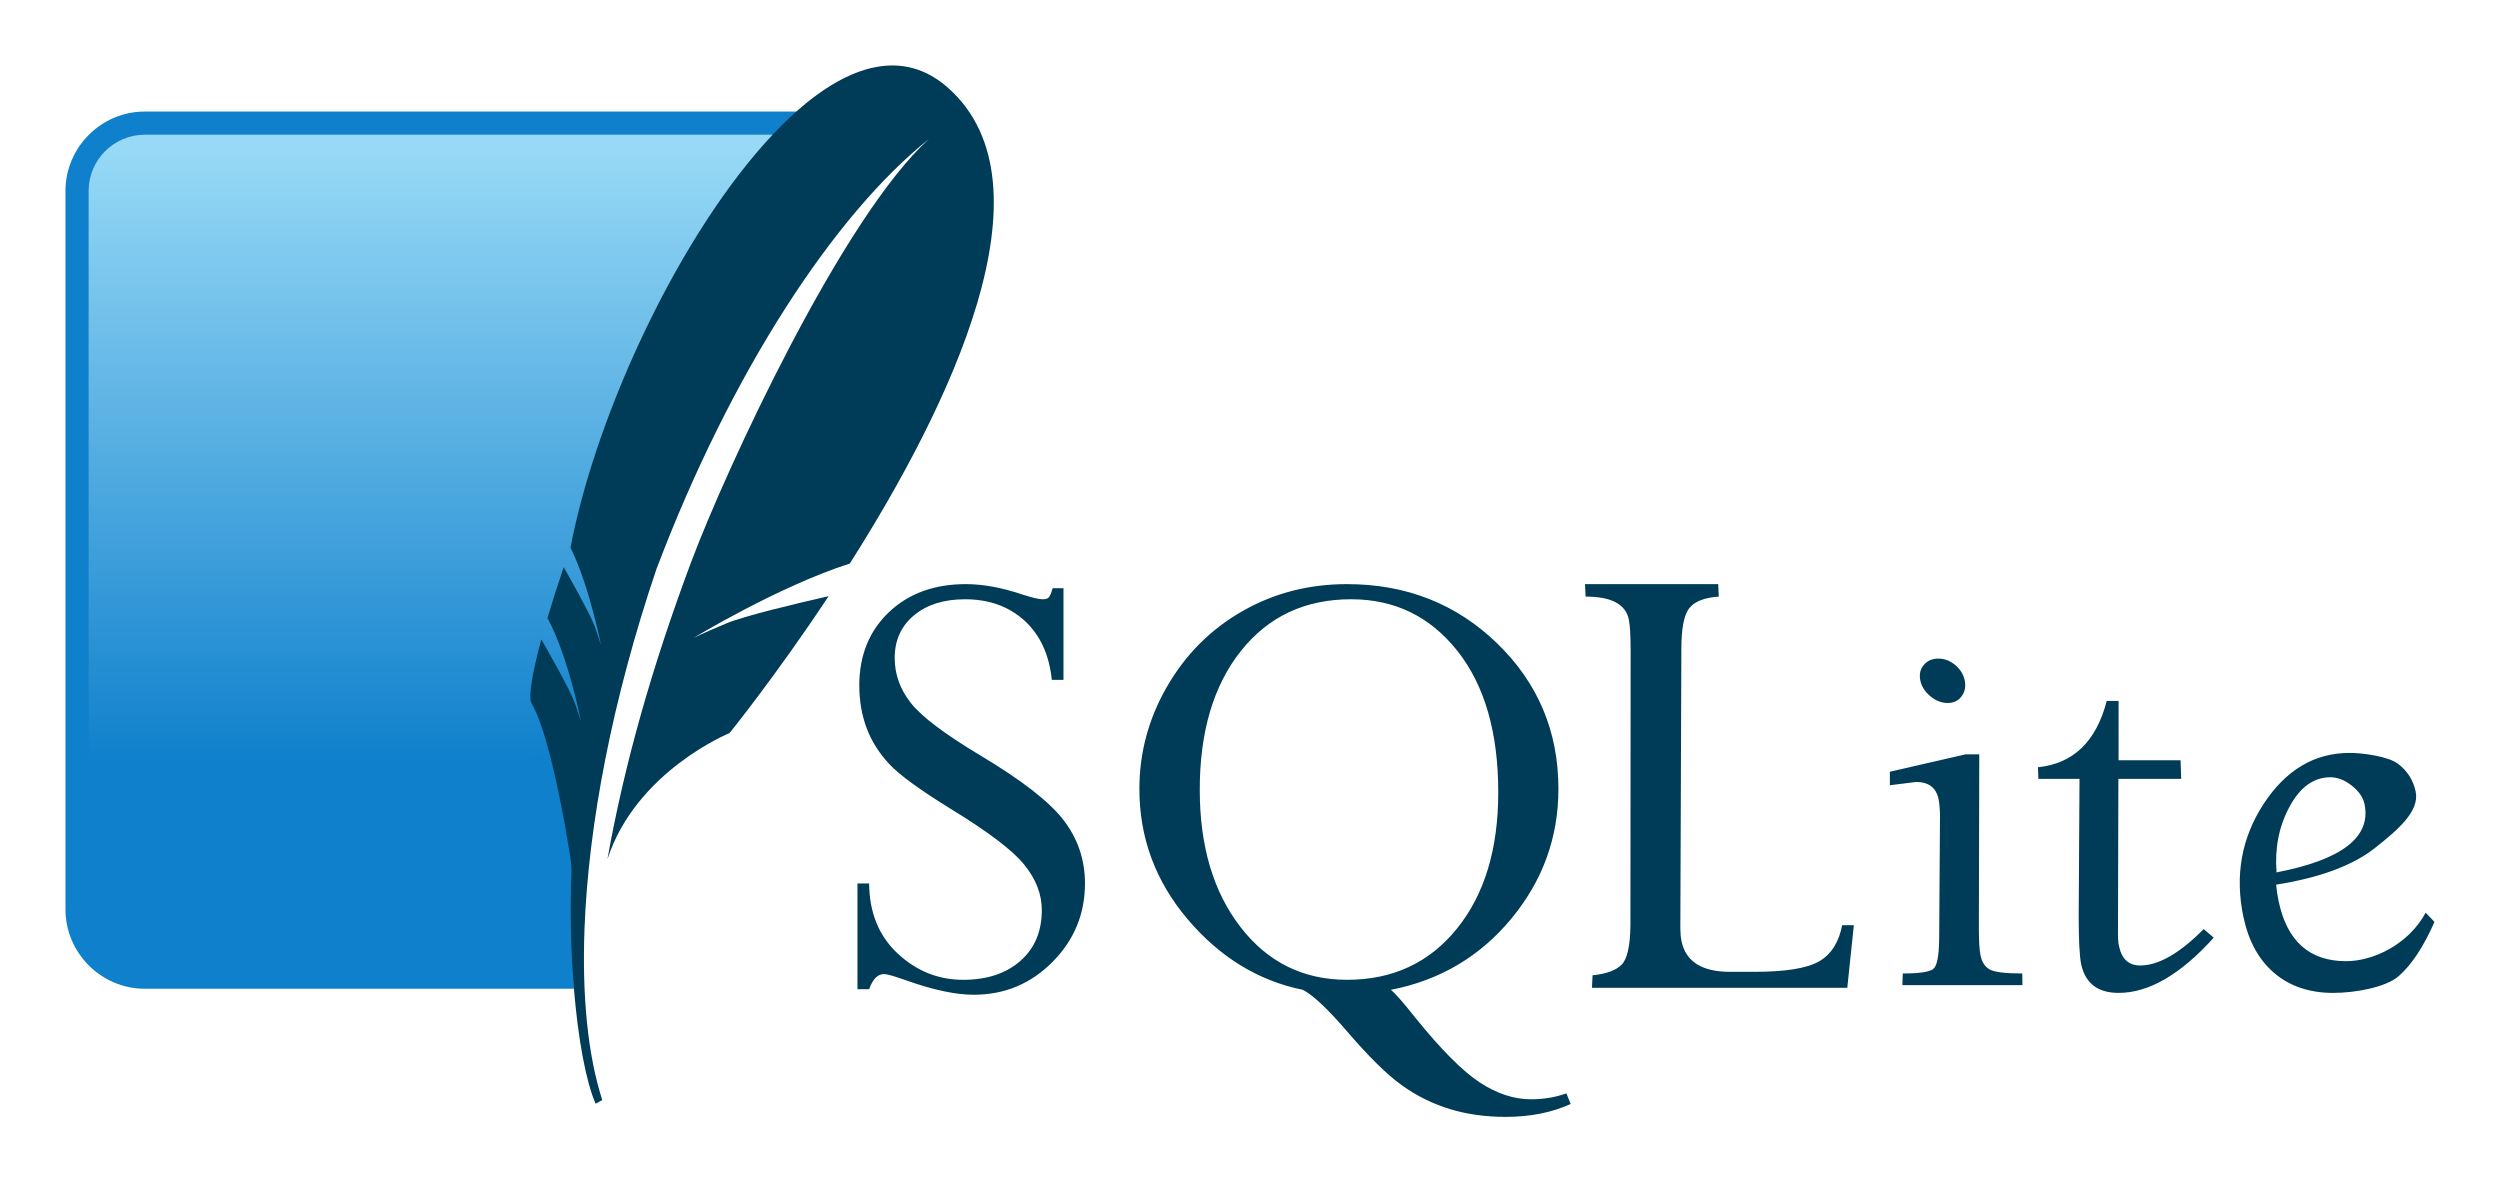
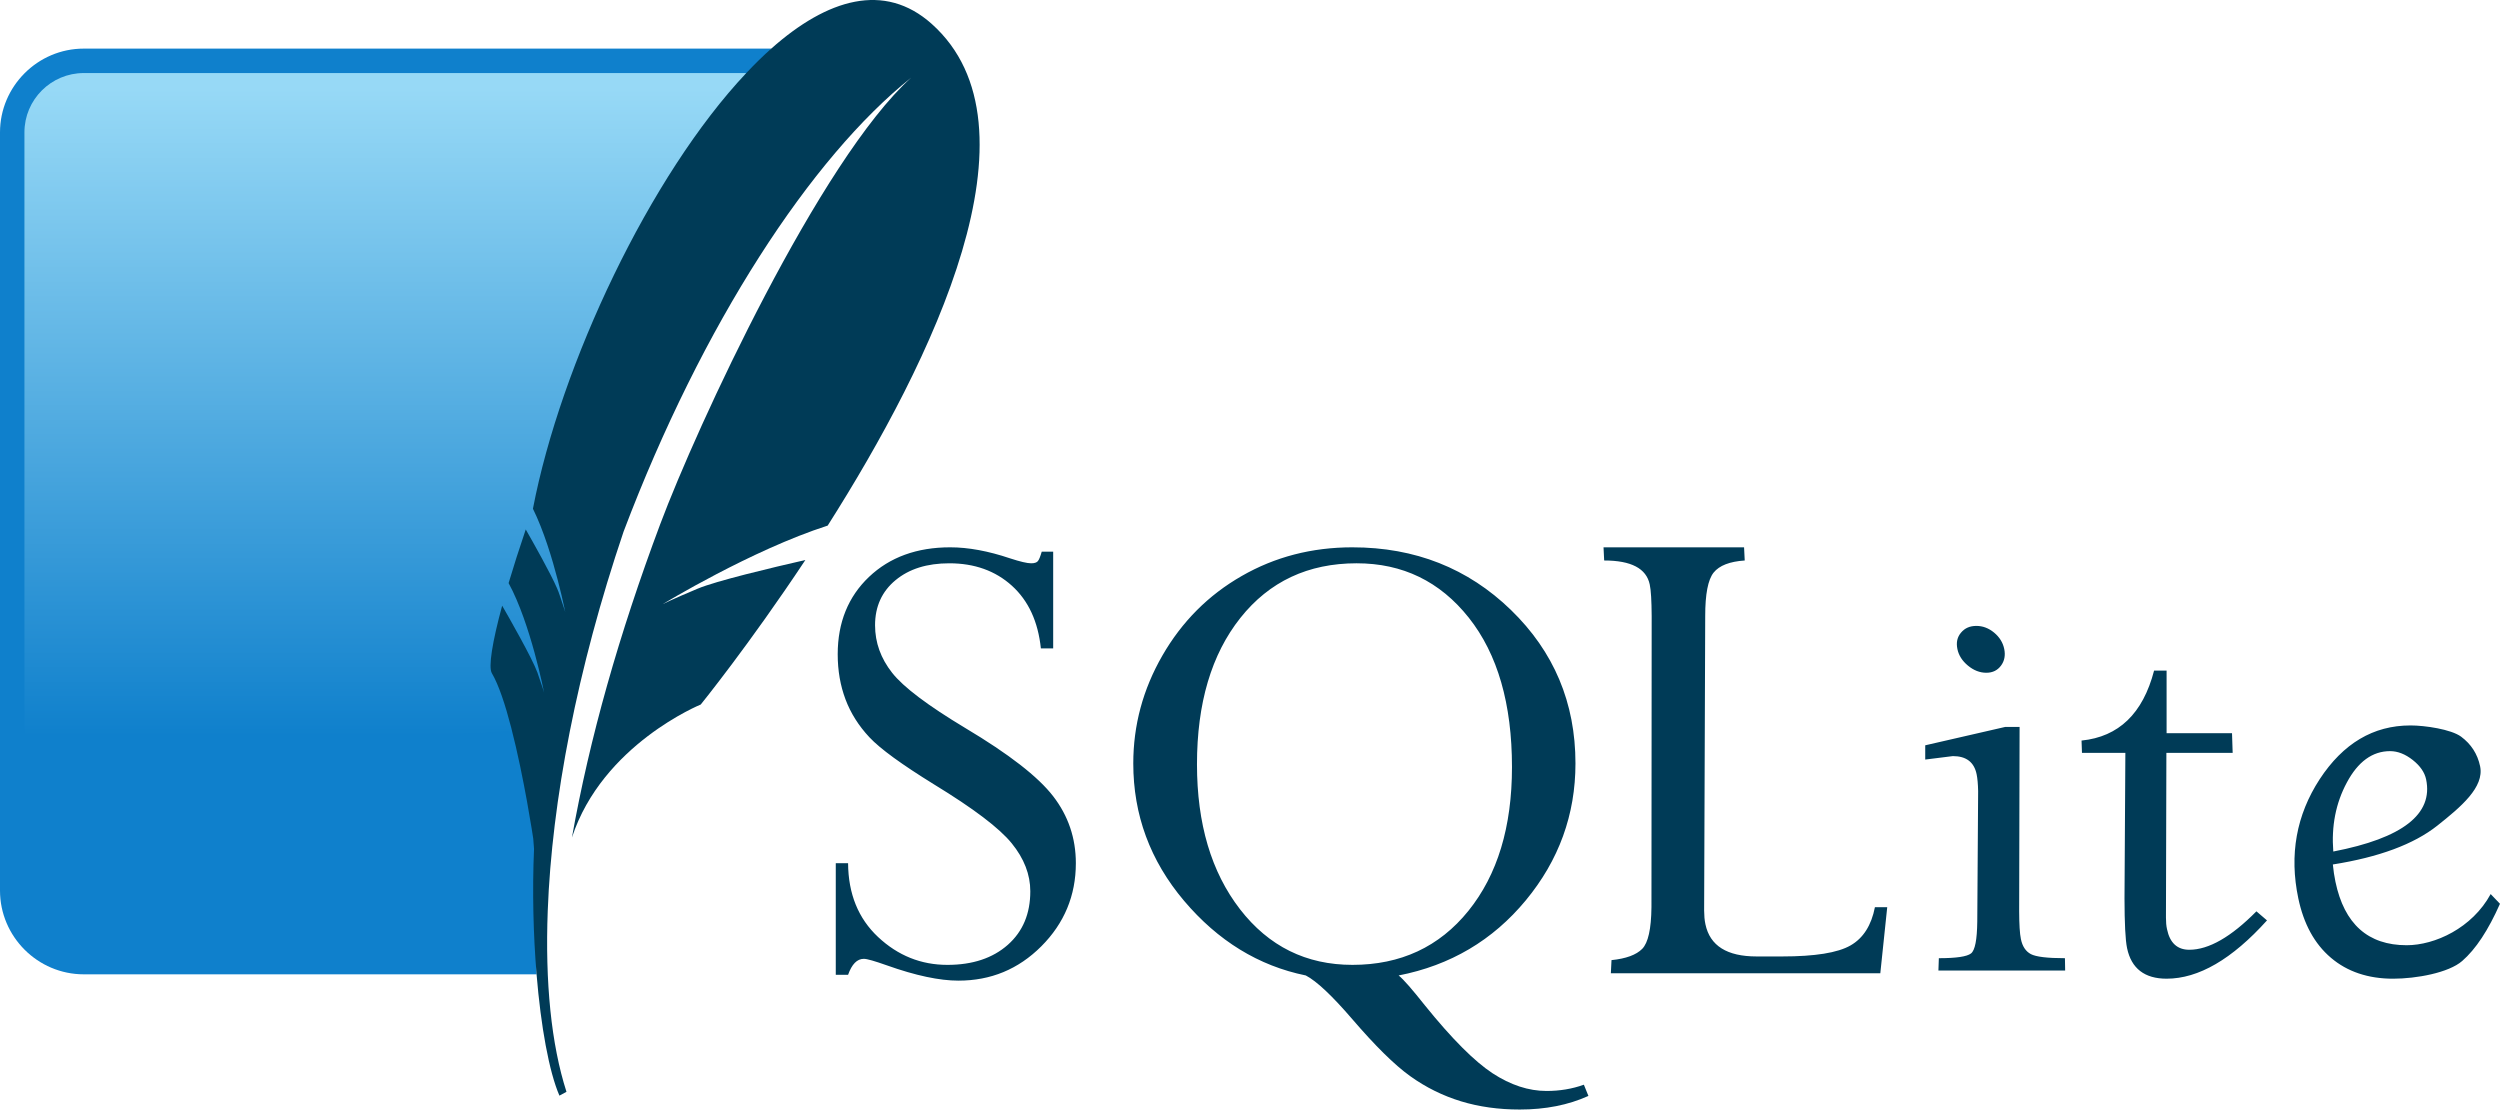
- <svg xmlns="http://www.w3.org/2000/svg" xmlns:xlink="http://www.w3.org/1999/xlink" version="1.1" width="381.851" height="180.603" id="svg2985" xml:space="preserve">
+ <svg xmlns="http://www.w3.org/2000/svg" xmlns:xlink="http://www.w3.org/1999/xlink" version="1.1" id="svg2985" xml:space="preserve" viewBox="10 10 361.85 160.62">
  <defs id="defs2989">
    <linearGradient x1="0" y1="0" x2="1" y2="0" id="linearGradient3027" gradientUnits="userSpaceOnUse" gradientTransform="matrix(-4.02e-6,-91.8907,-91.8907,4.02e-6,85.8809,161.434)" spreadMethod="pad">
      <stop id="stop3029" style="stop-color:#97d9f6;stop-opacity:1" offset="0" />
      <stop id="stop3031" style="stop-color:#0f80cc;stop-opacity:1" offset="0.92" />
      <stop id="stop3033" style="stop-color:#0f80cc;stop-opacity:1" offset="1" />
    </linearGradient>
    <linearGradient x1="-15.615" y1="-9.108" x2="-6.741" y2="-9.108" id="linearGradient5421" xlink:href="#linearGradient3027" gradientUnits="userSpaceOnUse" gradientTransform="matrix(-4.02e-7,-9.18907,-9.18907,4.02e-7,8.58809,16.1434)" spreadMethod="pad" />
    <linearGradient x1="-15.615" y1="-9.108" x2="-6.741" y2="-9.108" id="linearGradient2995" xlink:href="#linearGradient3027" gradientUnits="userSpaceOnUse" gradientTransform="matrix(-5.025e-7,11.48634,-11.48634,-5.025e-7,-30.83964,202.187)" spreadMethod="pad" />
  </defs>
  <path d="m 147.531,89.219 c -4.822,0 -8.744,1.427 -11.75,4.281 -3.006,2.856 -4.531,6.6 -4.531,11.188 0,2.377 0.379,4.545 1.125,6.531 0.746,1.99 1.907,3.834 3.469,5.5 1.561,1.667 4.686,3.933 9.344,6.812 5.715,3.489 9.455,6.32 11.25,8.531 1.796,2.209 2.688,4.524 2.688,6.938 0,3.232 -1.064,5.811 -3.25,7.75 -2.19,1.94 -5.119,2.906 -8.75,2.906 -3.83,0 -7.166,-1.35 -10.031,-4.031 -2.865,-2.685 -4.311,-6.236 -4.344,-10.688 l -1.781,0 0,16.156 1.781,0 c 0.544,-1.53 1.296,-2.312 2.281,-2.312 0.474,0 1.584,0.327 3.312,0.938 4.206,1.497 7.66,2.219 10.375,2.219 4.679,0 8.672,-1.639 12,-4.969 3.322,-3.329 5,-7.344 5,-12.031 0,-3.635 -1.107,-6.869 -3.281,-9.687 -2.174,-2.822 -6.401,-6.105 -12.719,-9.875 -5.436,-3.266 -8.965,-5.926 -10.594,-8 -1.631,-2.071 -2.469,-4.361 -2.469,-6.875 0,-2.719 0.999,-4.903 2.969,-6.531 1.97,-1.63 4.551,-2.438 7.781,-2.438 3.635,0 6.665,1.079 9.062,3.25 2.395,2.175 3.78,5.189 4.188,9.063 l 1.781,0 0,-14 -1.656,0 c -0.203,0.714 -0.39,1.17 -0.562,1.375 -0.168,0.204 -0.49,0.312 -0.969,0.312 -0.576,0 -1.604,-0.242 -3.062,-0.719 -3.125,-1.052 -6.006,-1.594 -8.656,-1.594 z m 58.219,0 c -5.876,0 -11.211,1.385 -16.031,4.156 -4.827,2.766 -8.649,6.607 -11.469,11.5 -2.819,4.892 -4.219,10.088 -4.219,15.625 0,7.439 2.435,14.066 7.344,19.875 4.911,5.805 10.796,9.422 17.625,10.812 1.561,0.814 3.795,2.913 6.719,6.312 3.295,3.836 6.082,6.603 8.375,8.25 2.29,1.648 4.763,2.857 7.375,3.656 2.615,0.796 5.442,1.188 8.5,1.188 3.703,0 7.018,-0.643 9.938,-1.969 L 239.25,167 c -1.695,0.611 -3.502,0.906 -5.406,0.906 -2.584,0 -5.195,-0.852 -7.812,-2.562 -2.614,-1.715 -5.883,-4.986 -9.781,-9.812 -1.833,-2.312 -3.098,-3.772 -3.812,-4.344 7.471,-1.459 13.615,-5.08 18.406,-10.875 4.79,-5.793 7.188,-12.403 7.188,-19.812 0,-8.797 -3.13,-16.191 -9.344,-22.219 -6.219,-6.029 -13.866,-9.062 -22.938,-9.062 z m 36.344,0 0.094,1.906 c 3.913,0 6.104,1.153 6.594,3.469 0.182,0.829 0.266,2.359 0.281,4.562 l -0.031,42.156 c -0.033,3.148 -0.481,5.159 -1.344,6.031 -0.864,0.866 -2.324,1.409 -4.438,1.625 l -0.094,1.906 39,0 1,-9.562 -1.781,0 c -0.509,2.605 -1.675,4.471 -3.531,5.531 -1.861,1.068 -5.152,1.594 -9.906,1.594 l -3.688,0 c -4.277,0 -6.753,-1.546 -7.406,-4.656 -0.135,-0.615 -0.181,-1.275 -0.188,-2 l 0.156,-42.625 c -10e-4,-3.143 0.396,-5.25 1.219,-6.281 0.831,-1.028 2.33,-1.603 4.5,-1.75 l -0.094,-1.906 -20.344,0 z m -35.719,2.312 c 6.628,0 12.039,2.61 16.219,7.875 4.179,5.267 6.25,12.485 6.25,21.625 0,8.661 -2.101,15.596 -6.312,20.812 -4.211,5.215 -9.816,7.812 -16.781,7.812 -6.691,0 -12.117,-2.679 -16.281,-8.062 -4.16,-5.384 -6.219,-12.373 -6.219,-20.969 0,-8.832 2.084,-15.903 6.281,-21.188 4.195,-5.279 9.812,-7.906 16.844,-7.906 z m 89.688,9.063 c -0.951,0 -1.676,0.321 -2.219,0.969 -0.555,0.645 -0.725,1.426 -0.531,2.375 0.188,0.92 0.706,1.727 1.531,2.406 0.82,0.679 1.705,1.031 2.656,1.031 0.92,0 1.621,-0.353 2.125,-1.031 0.504,-0.679 0.657,-1.486 0.469,-2.406 -0.194,-0.949 -0.695,-1.73 -1.469,-2.375 -0.782,-0.647 -1.643,-0.969 -2.562,-0.969 z m 25.719,6.469 c -1.616,6.218 -5.12,9.582 -10.5,10.125 l 0.062,1.781 6.281,0 -0.125,21.062 c 0.01,3.601 0.12,5.998 0.375,7.219 0.619,2.921 2.526,4.406 5.719,4.406 4.619,0 9.464,-2.813 14.531,-8.438 l -1.531,-1.312 c -3.659,3.704 -6.894,5.562 -9.719,5.562 -1.736,0 -2.812,-0.999 -3.219,-2.969 C 323.545,144.022 323.5,143.462 323.5,142.812 l 0.062,-23.844 9.594,0 -0.094,-2.844 -9.469,0 0,-9.062 -1.812,0 z m 37.094,7.938 c -5.366,0 -9.731,2.605 -13.125,7.781 -3.376,5.185 -4.421,10.93 -3.094,17.25 0.781,3.702 2.337,6.571 4.719,8.594 2.377,2.022 5.394,3.031 9,3.031 3.357,0 8.033,-0.85 10,-2.562 1.972,-1.711 3.79,-4.484 5.469,-8.281 L 370.5,139.406 c -2.678,4.926 -8.081,7.406 -12.156,7.406 -5.603,0 -9.034,-3.074 -10.312,-9.188 -0.166,-0.78 -0.29,-1.619 -0.375,-2.5 6.665,-1.055 11.716,-2.924 15.125,-5.625 3.406,-2.703 6.826,-5.567 6.188,-8.594 -0.38,-1.798 -1.314,-3.212 -2.75,-4.281 -1.455,-1.068 -5.232,-1.625 -7.344,-1.625 z m -58.656,0.219 -11.562,2.656 0,2.062 4,-0.5 c 1.938,0 3.078,0.877 3.438,2.625 0.121,0.585 0.198,1.406 0.219,2.438 l -0.125,18.906 c -0.033,2.616 -0.323,4.137 -0.906,4.594 -0.589,0.458 -2.141,0.688 -4.656,0.688 l -0.062,1.781 18.344,0 -0.031,-1.781 c -2.549,0 -4.201,-0.201 -4.938,-0.594 -0.724,-0.39 -1.222,-1.1 -1.438,-2.188 -0.166,-0.784 -0.239,-2.134 -0.25,-4 l 0.062,-26.687 -2.094,0 z m 55.719,3.5 c 1.116,0 2.195,0.431 3.281,1.281 1.071,0.847 1.724,1.789 1.938,2.812 1.046,5.026 -3.41,8.501 -13.438,10.437 -0.286,-3.665 0.349,-6.992 1.969,-10 1.607,-3.005 3.701,-4.531 6.25,-4.531 z" id="SQLite" style="fill:#003b57;fill-opacity:1;fill-rule:nonzero;stroke:none" />
  <path d="m 121.632,17.036 -99.506,0 C 15.457,17.036 10,22.494 10,29.162 l 0,109.737 c 0,6.668 5.457,12.125 12.126,12.125 l 65.537,0 C 86.919,118.415 98.054,55.13 121.632,17.036 z" id="solid-background" style="fill:#0f80cc;fill-opacity:1;fill-rule:nonzero;stroke:none" />
  <path d="m 118.016,20.574 -95.891,0 c -4.735,0 -8.589,3.853 -8.589,8.589 l 0,101.73 c 21.717,-8.335 54.312,-15.527 76.85,-15.2 4.529,-23.681 17.839,-70.09 27.63,-95.119 z" id="gradient-background" style="fill:url(#linearGradient2995);fill-opacity:1;fill-rule:nonzero;stroke:none" />
  <path d="m 144.841,13.445 c -6.815,-6.077 -15.066,-3.636 -23.21,3.591 -1.209,1.074 -2.415,2.265 -3.615,3.538 -13.931,14.779 -26.863,42.154 -30.88,63.06 1.565,3.174 2.788,7.224 3.592,10.318 0.206,0.794 0.393,1.539 0.541,2.172 0.354,1.5 0.544,2.473 0.544,2.473 0,0 -0.125,-0.473 -0.637,-1.959 -0.098,-0.285 -0.206,-0.596 -0.335,-0.963 -0.055,-0.151 -0.131,-0.335 -0.215,-0.531 -0.909,-2.112 -3.422,-6.571 -4.529,-8.512 -0.946,2.791 -1.782,5.402 -2.482,7.765 3.194,5.843 5.14,15.858 5.14,15.858 0,0 -0.169,-0.649 -0.971,-2.914 -0.713,-2.003 -4.261,-8.221 -5.102,-9.675 -1.438,5.309 -2.009,8.893 -1.494,9.765 1,1.691 1.953,4.608 2.79,7.835 1.89,7.269 3.204,16.117 3.204,16.117 0,0 0.043,0.586 0.114,1.489 -0.263,6.104 -0.105,12.433 0.367,18.153 0.626,7.572 1.805,14.077 3.308,17.558 l 1.02,-0.556 c -2.206,-6.859 -3.103,-15.848 -2.71,-26.214 0.594,-15.845 4.24,-34.954 10.977,-54.87 11.383,-30.065 27.175,-54.188 41.629,-65.707 -13.174,11.898 -31.004,50.409 -36.341,64.67 -5.976,15.97 -10.211,30.956 -12.764,45.315 4.404,-13.461 18.642,-19.247 18.642,-19.247 0,0 6.984,-8.613 15.145,-20.918 -4.889,1.115 -12.916,3.024 -15.605,4.154 -3.966,1.664 -5.035,2.231 -5.035,2.231 0,0 12.848,-7.824 23.87,-11.366 15.159,-23.875 31.674,-57.792 15.043,-72.629" id="feather" style="fill:#003b57;fill-opacity:1;fill-rule:nonzero;stroke:none" />
</svg>
